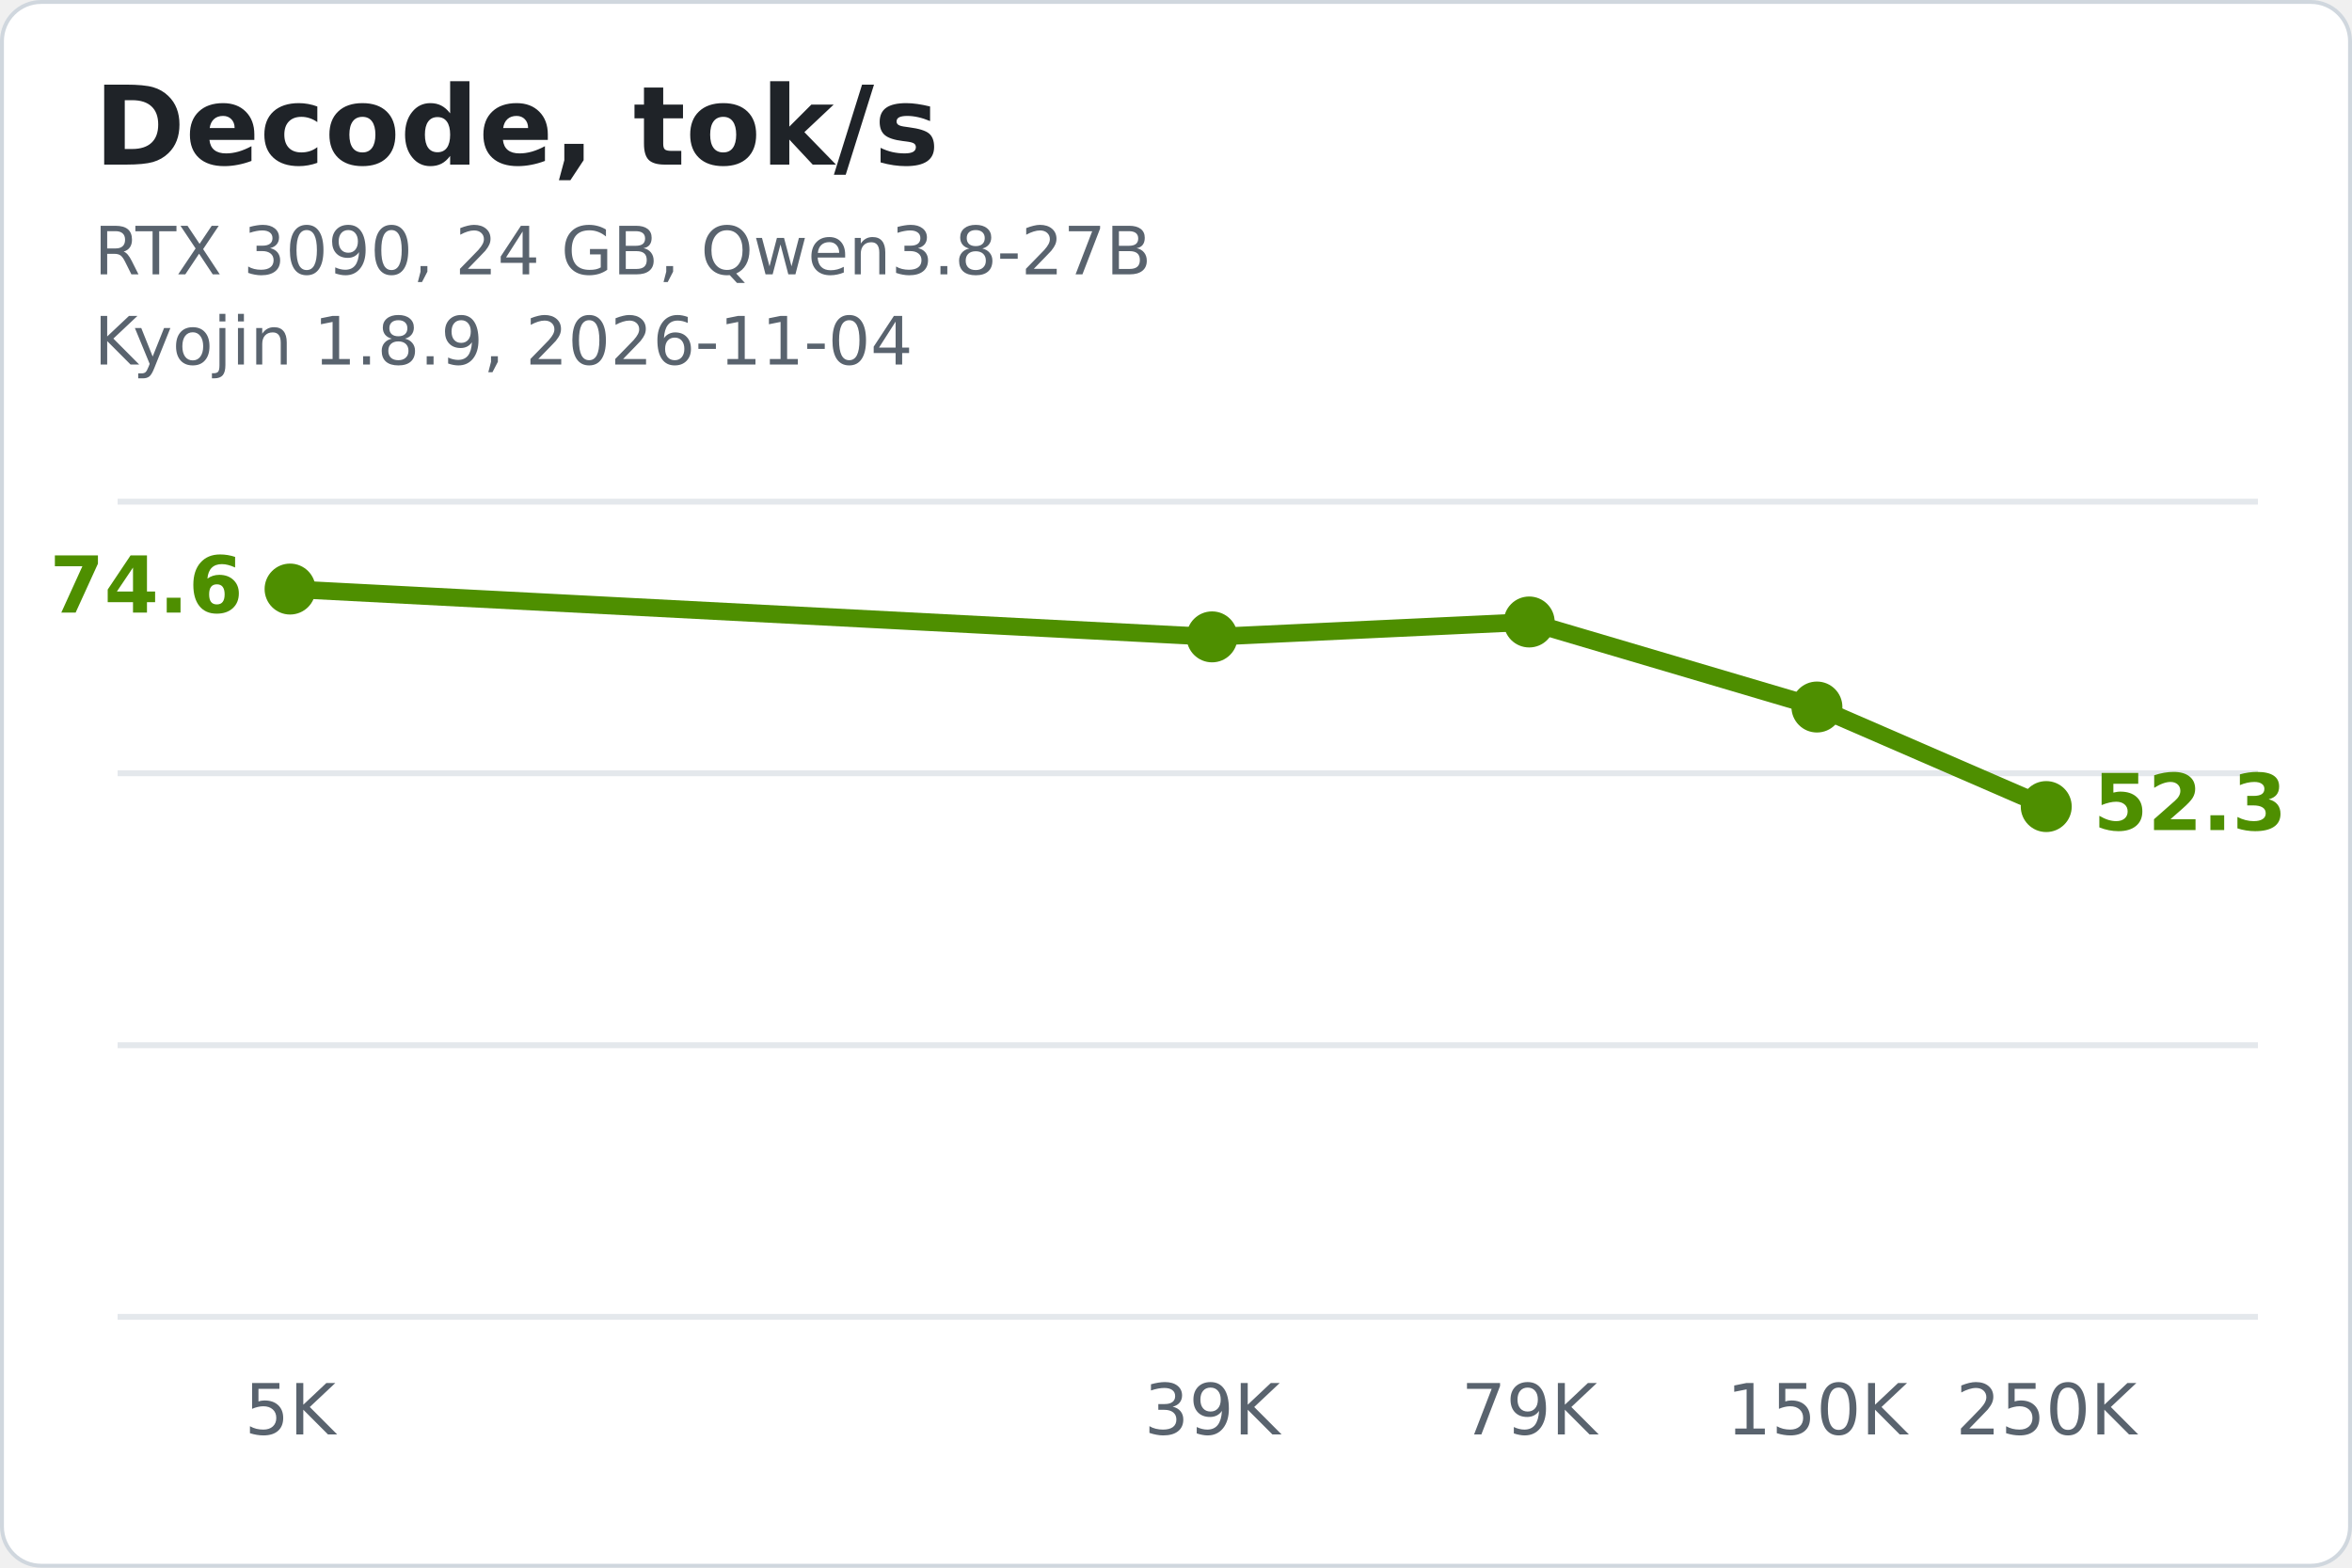
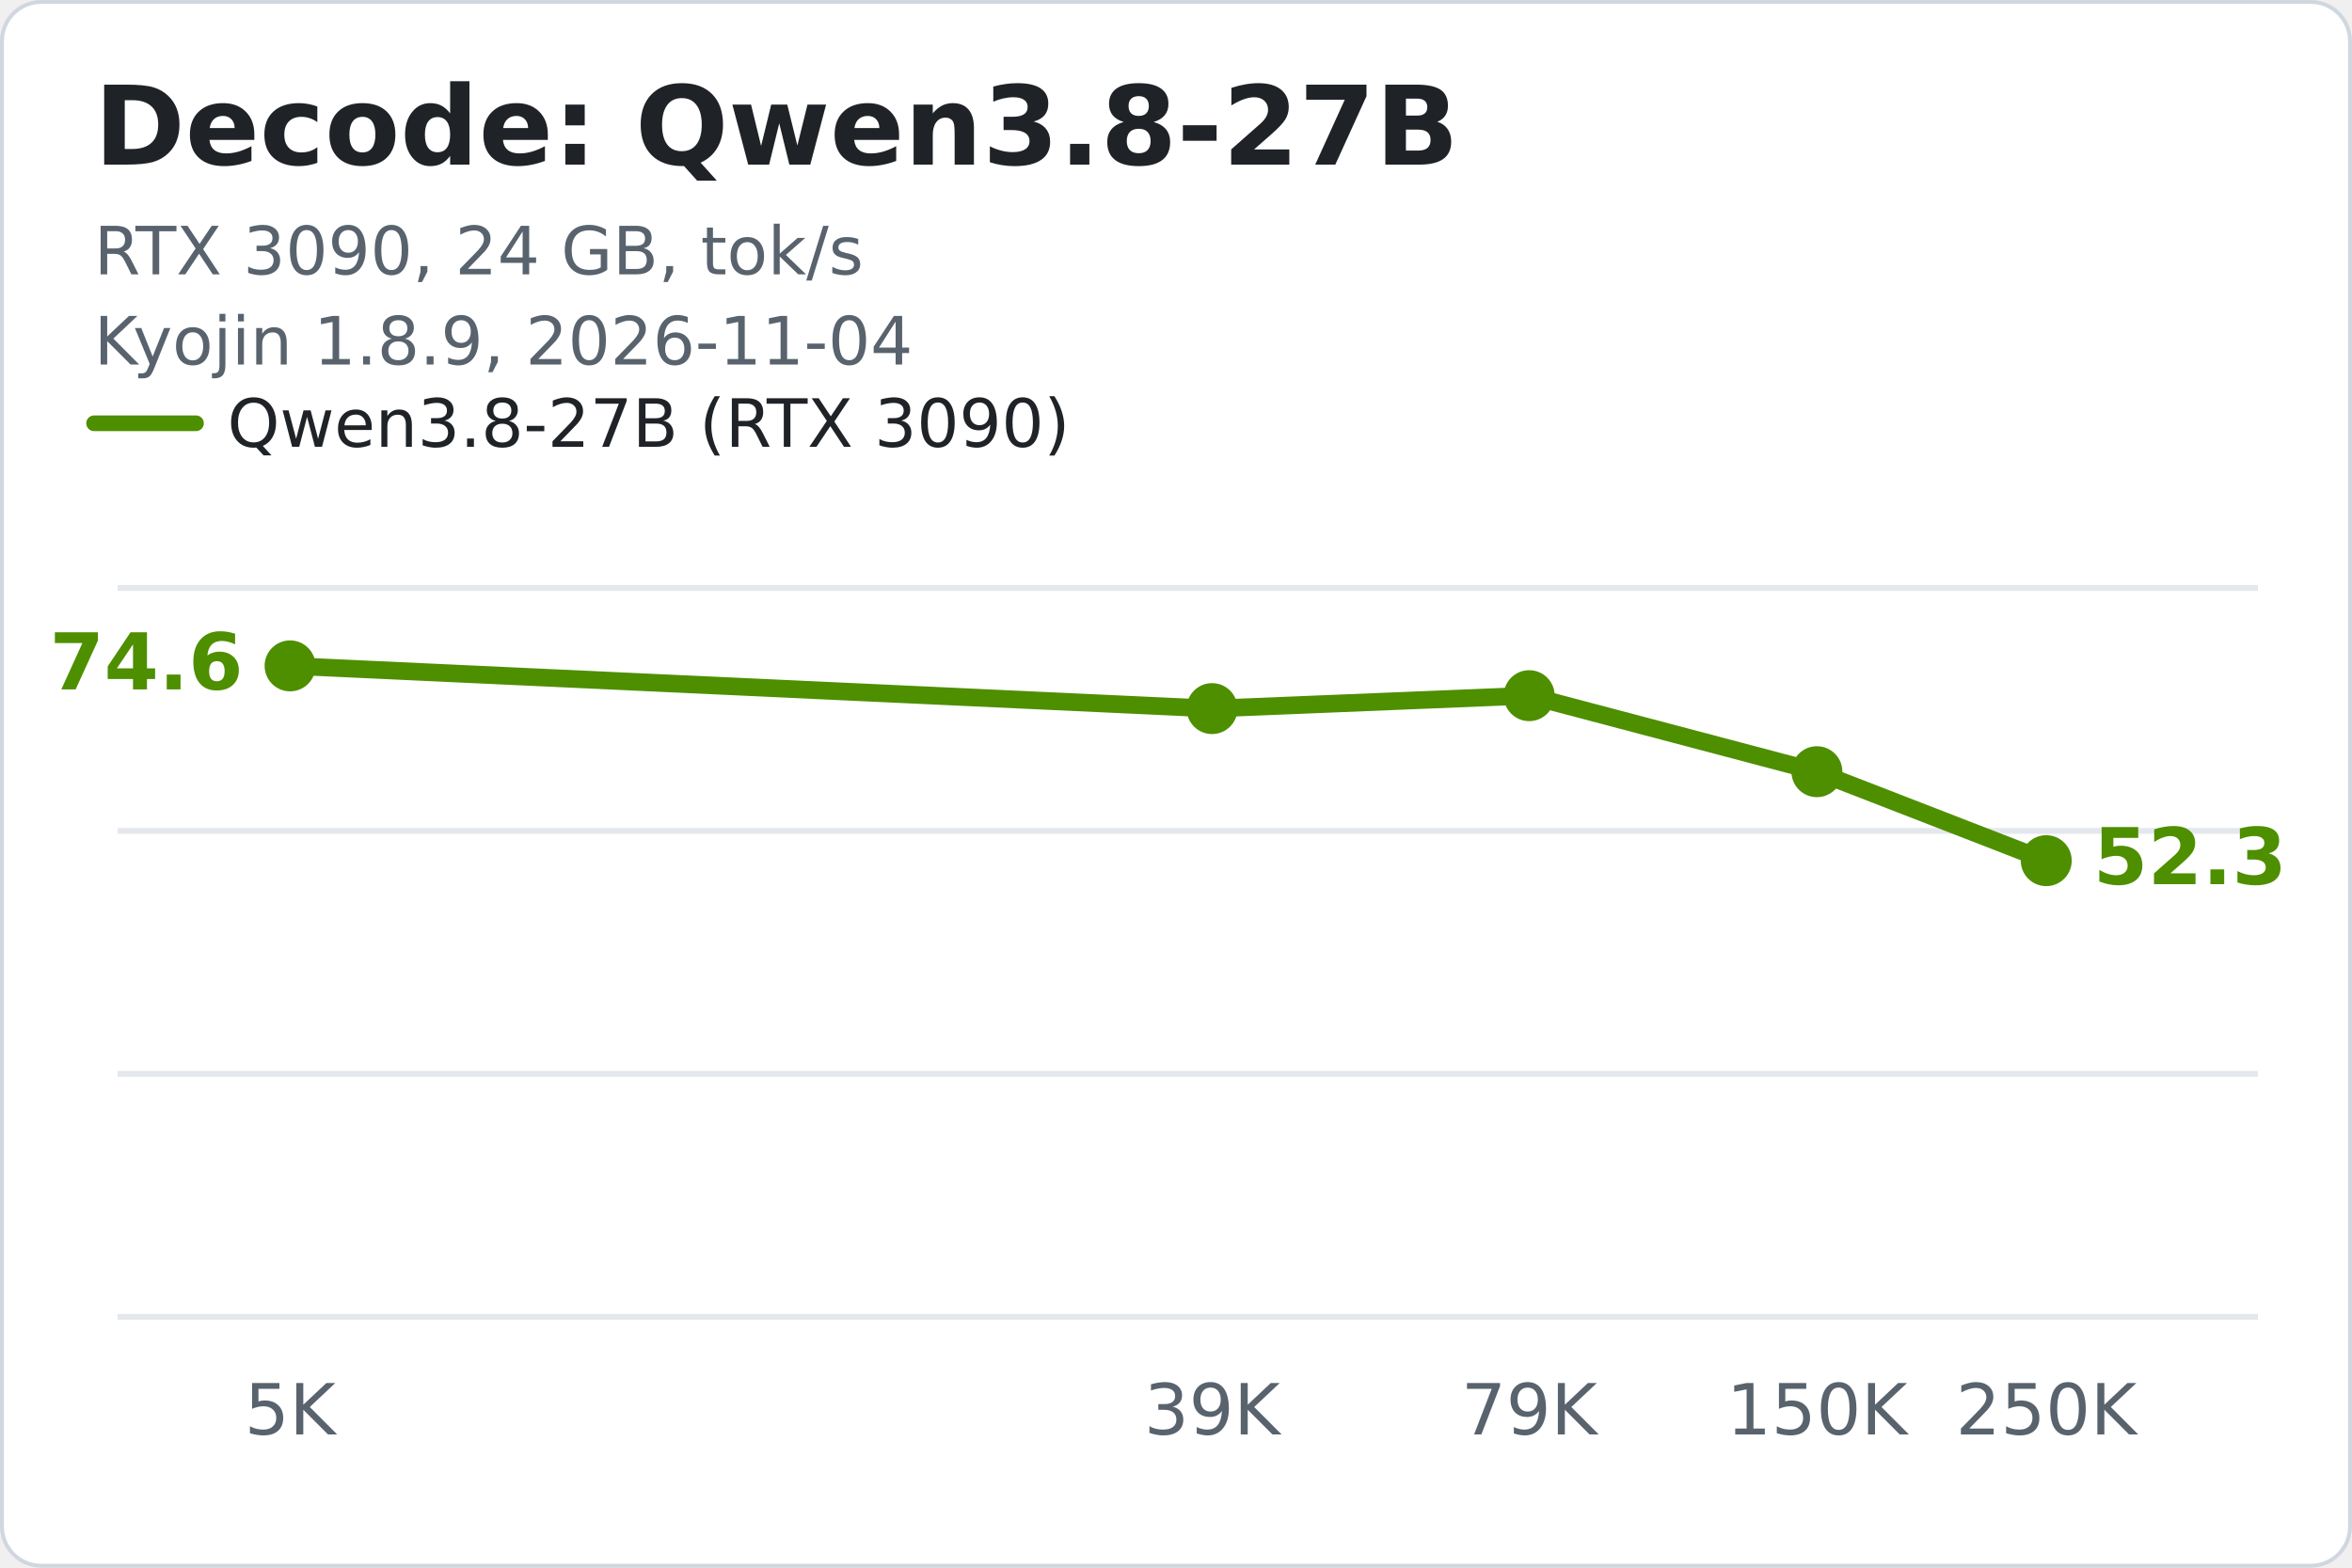
<svg xmlns="http://www.w3.org/2000/svg" width="600" height="400" viewBox="0 0 600 400" font-family="-apple-system,'Segoe UI','Ubuntu Sans','DejaVu Sans',Helvetica,Arial,sans-serif">
  <rect x="0.5" y="0.5" width="599" height="399" rx="10" fill="#FFFFFF" stroke="#D0D7DE" />
-   <text x="24.0" y="42.0" fill="#1F2328" font-size="28" text-anchor="start" font-weight="700">Decode, tok/s</text>
-   <text x="24.0" y="70.0" fill="#59636E" font-size="17" text-anchor="start" font-weight="400">RTX 3090, 24 GB, Qwen3.8-27B</text>
+   <text x="24.0" y="42.0" fill="#1F2328" font-size="28" text-anchor="start" font-weight="700">Decode: Qwen3.8-27B</text>
+   <text x="24.0" y="70.0" fill="#59636E" font-size="17" text-anchor="start" font-weight="400">RTX 3090, 24 GB, tok/s</text>
  <text x="24.0" y="93.0" fill="#59636E" font-size="17" text-anchor="start" font-weight="400">Kyojin 1.8.9, 2026-11-04</text>
  <line x1="30" x2="576" y1="336.0" y2="336.0" stroke="#E4E8EC" stroke-width="1.5" />
-   <line x1="30" x2="576" y1="266.7" y2="266.7" stroke="#E4E8EC" stroke-width="1.5" />
-   <line x1="30" x2="576" y1="197.3" y2="197.3" stroke="#E4E8EC" stroke-width="1.5" />
-   <line x1="30" x2="576" y1="128.0" y2="128.0" stroke="#E4E8EC" stroke-width="1.5" />
+   <line x1="30" x2="576" y1="274.0" y2="274.0" stroke="#E4E8EC" stroke-width="1.5" />
+   <line x1="30" x2="576" y1="212.0" y2="212.0" stroke="#E4E8EC" stroke-width="1.5" />
+   <line x1="30" x2="576" y1="150.0" y2="150.0" stroke="#E4E8EC" stroke-width="1.5" />
  <text x="74.0" y="366.0" fill="#59636E" font-size="18" text-anchor="middle" font-weight="400">5K</text>
  <text x="309.2" y="366.0" fill="#59636E" font-size="18" text-anchor="middle" font-weight="400">39K</text>
  <text x="390.1" y="366.0" fill="#59636E" font-size="18" text-anchor="middle" font-weight="400">79K</text>
  <text x="463.5" y="366.0" fill="#59636E" font-size="18" text-anchor="middle" font-weight="400">150K</text>
  <text x="522.0" y="366.0" fill="#59636E" font-size="18" text-anchor="middle" font-weight="400">250K</text>
-   <line x1="74.0" y1="150.3" x2="309.2" y2="162.5" stroke="#4E8F00" stroke-width="4.5" stroke-linecap="round" />
-   <line x1="309.2" y1="162.5" x2="390.1" y2="158.7" stroke="#4E8F00" stroke-width="4.5" stroke-linecap="round" />
-   <line x1="390.1" y1="158.7" x2="463.5" y2="180.4" stroke="#4E8F00" stroke-width="4.5" stroke-linecap="round" />
-   <line x1="463.5" y1="180.4" x2="522.0" y2="205.8" stroke="#4E8F00" stroke-width="4.5" stroke-linecap="round" />
-   <circle cx="74.0" cy="150.3" r="6.5" fill="#4E8F00" />
-   <circle cx="309.2" cy="162.5" r="6.5" fill="#4E8F00" />
-   <circle cx="390.1" cy="158.7" r="6.5" fill="#4E8F00" />
-   <circle cx="463.5" cy="180.4" r="6.5" fill="#4E8F00" />
-   <circle cx="522.0" cy="205.8" r="6.5" fill="#4E8F00" />
-   <text x="62.0" y="156.3" fill="#4E8F00" font-size="20" text-anchor="end" font-weight="700">74.6</text>
-   <text x="534.0" y="211.8" fill="#4E8F00" font-size="20" text-anchor="start" font-weight="700">52.3</text>
+   <line x1="24" x2="50" y1="108" y2="108" stroke="#4E8F00" stroke-width="4" stroke-linecap="round" />
+   <text x="58.0" y="114.0" fill="#1F2328" font-size="17" text-anchor="start" font-weight="400">Qwen3.8-27B (RTX 3090)</text>
+   <line x1="74.0" y1="169.9" x2="309.2" y2="180.8" stroke="#4E8F00" stroke-width="4.5" stroke-linecap="round" />
+   <line x1="309.2" y1="180.8" x2="390.1" y2="177.5" stroke="#4E8F00" stroke-width="4.5" stroke-linecap="round" />
+   <line x1="390.1" y1="177.5" x2="463.5" y2="196.9" stroke="#4E8F00" stroke-width="4.5" stroke-linecap="round" />
+   <line x1="463.5" y1="196.9" x2="522.0" y2="219.6" stroke="#4E8F00" stroke-width="4.5" stroke-linecap="round" />
+   <circle cx="74.0" cy="169.9" r="6.5" fill="#4E8F00" />
+   <circle cx="309.2" cy="180.8" r="6.5" fill="#4E8F00" />
+   <circle cx="390.1" cy="177.5" r="6.5" fill="#4E8F00" />
+   <circle cx="463.5" cy="196.9" r="6.5" fill="#4E8F00" />
+   <circle cx="522.0" cy="219.6" r="6.5" fill="#4E8F00" />
+   <text x="62.0" y="175.9" fill="#4E8F00" font-size="20" text-anchor="end" font-weight="700">74.6</text>
+   <text x="534.0" y="225.6" fill="#4E8F00" font-size="20" text-anchor="start" font-weight="700">52.3</text>
</svg>
